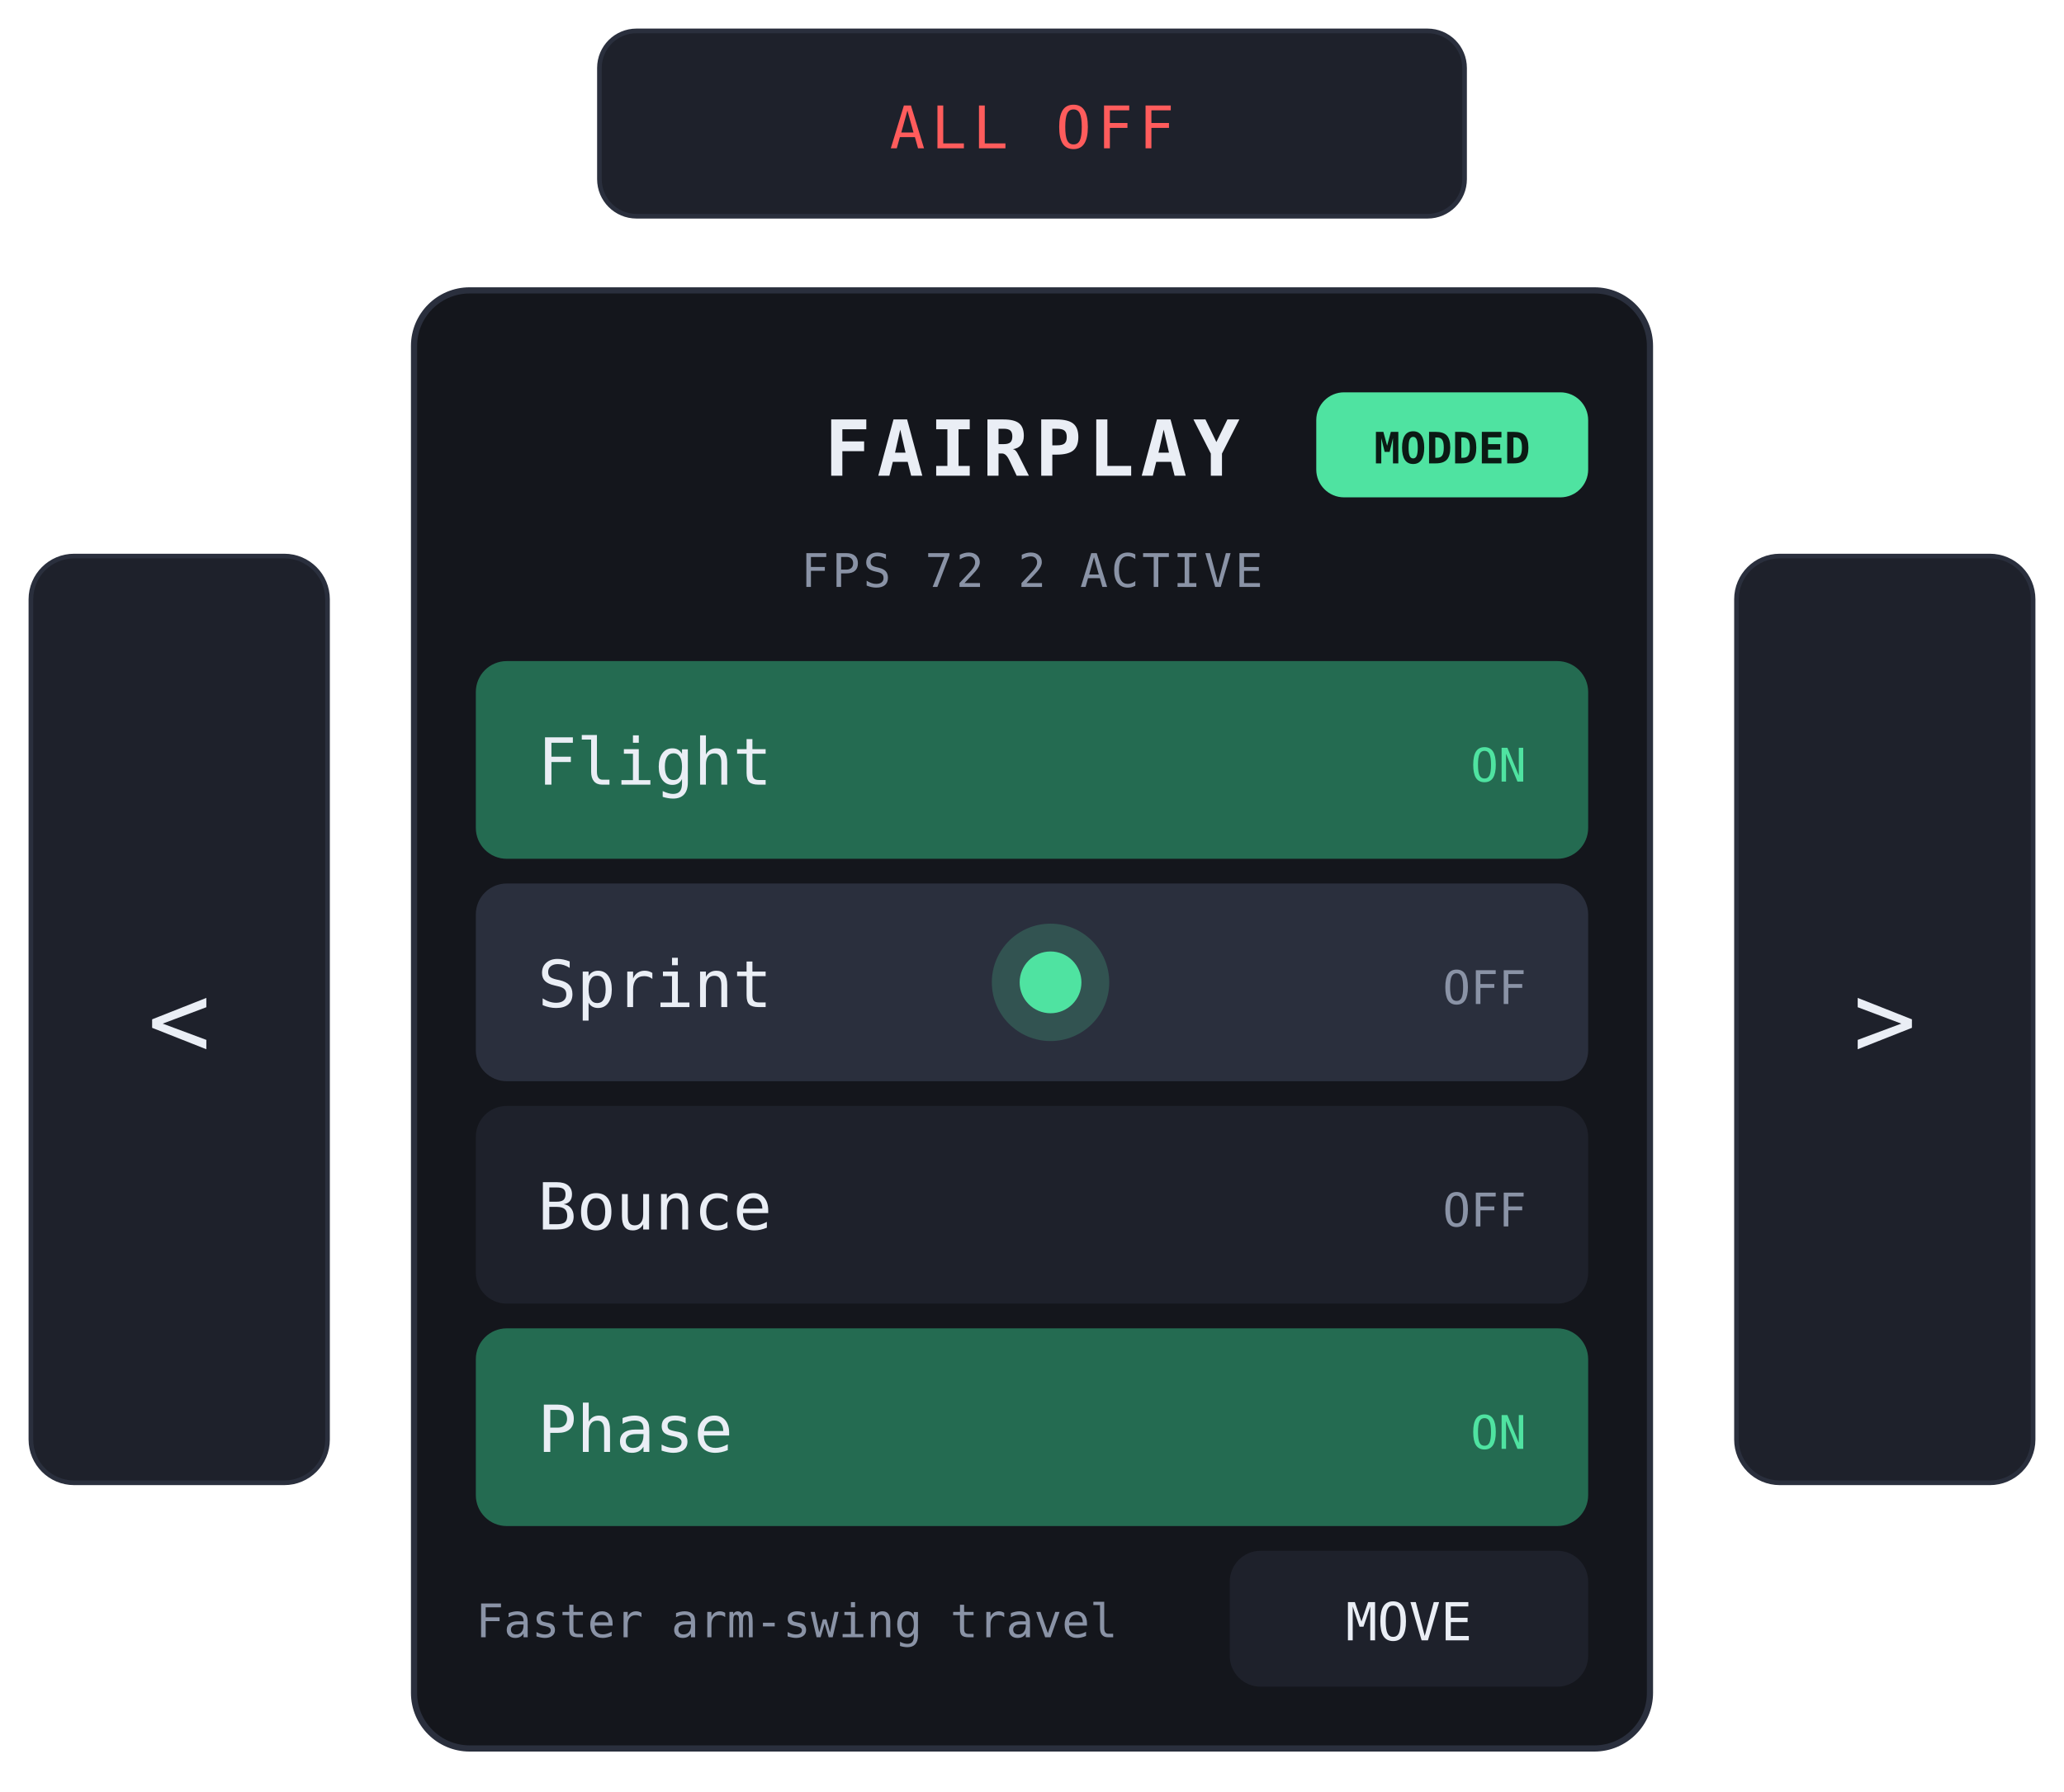
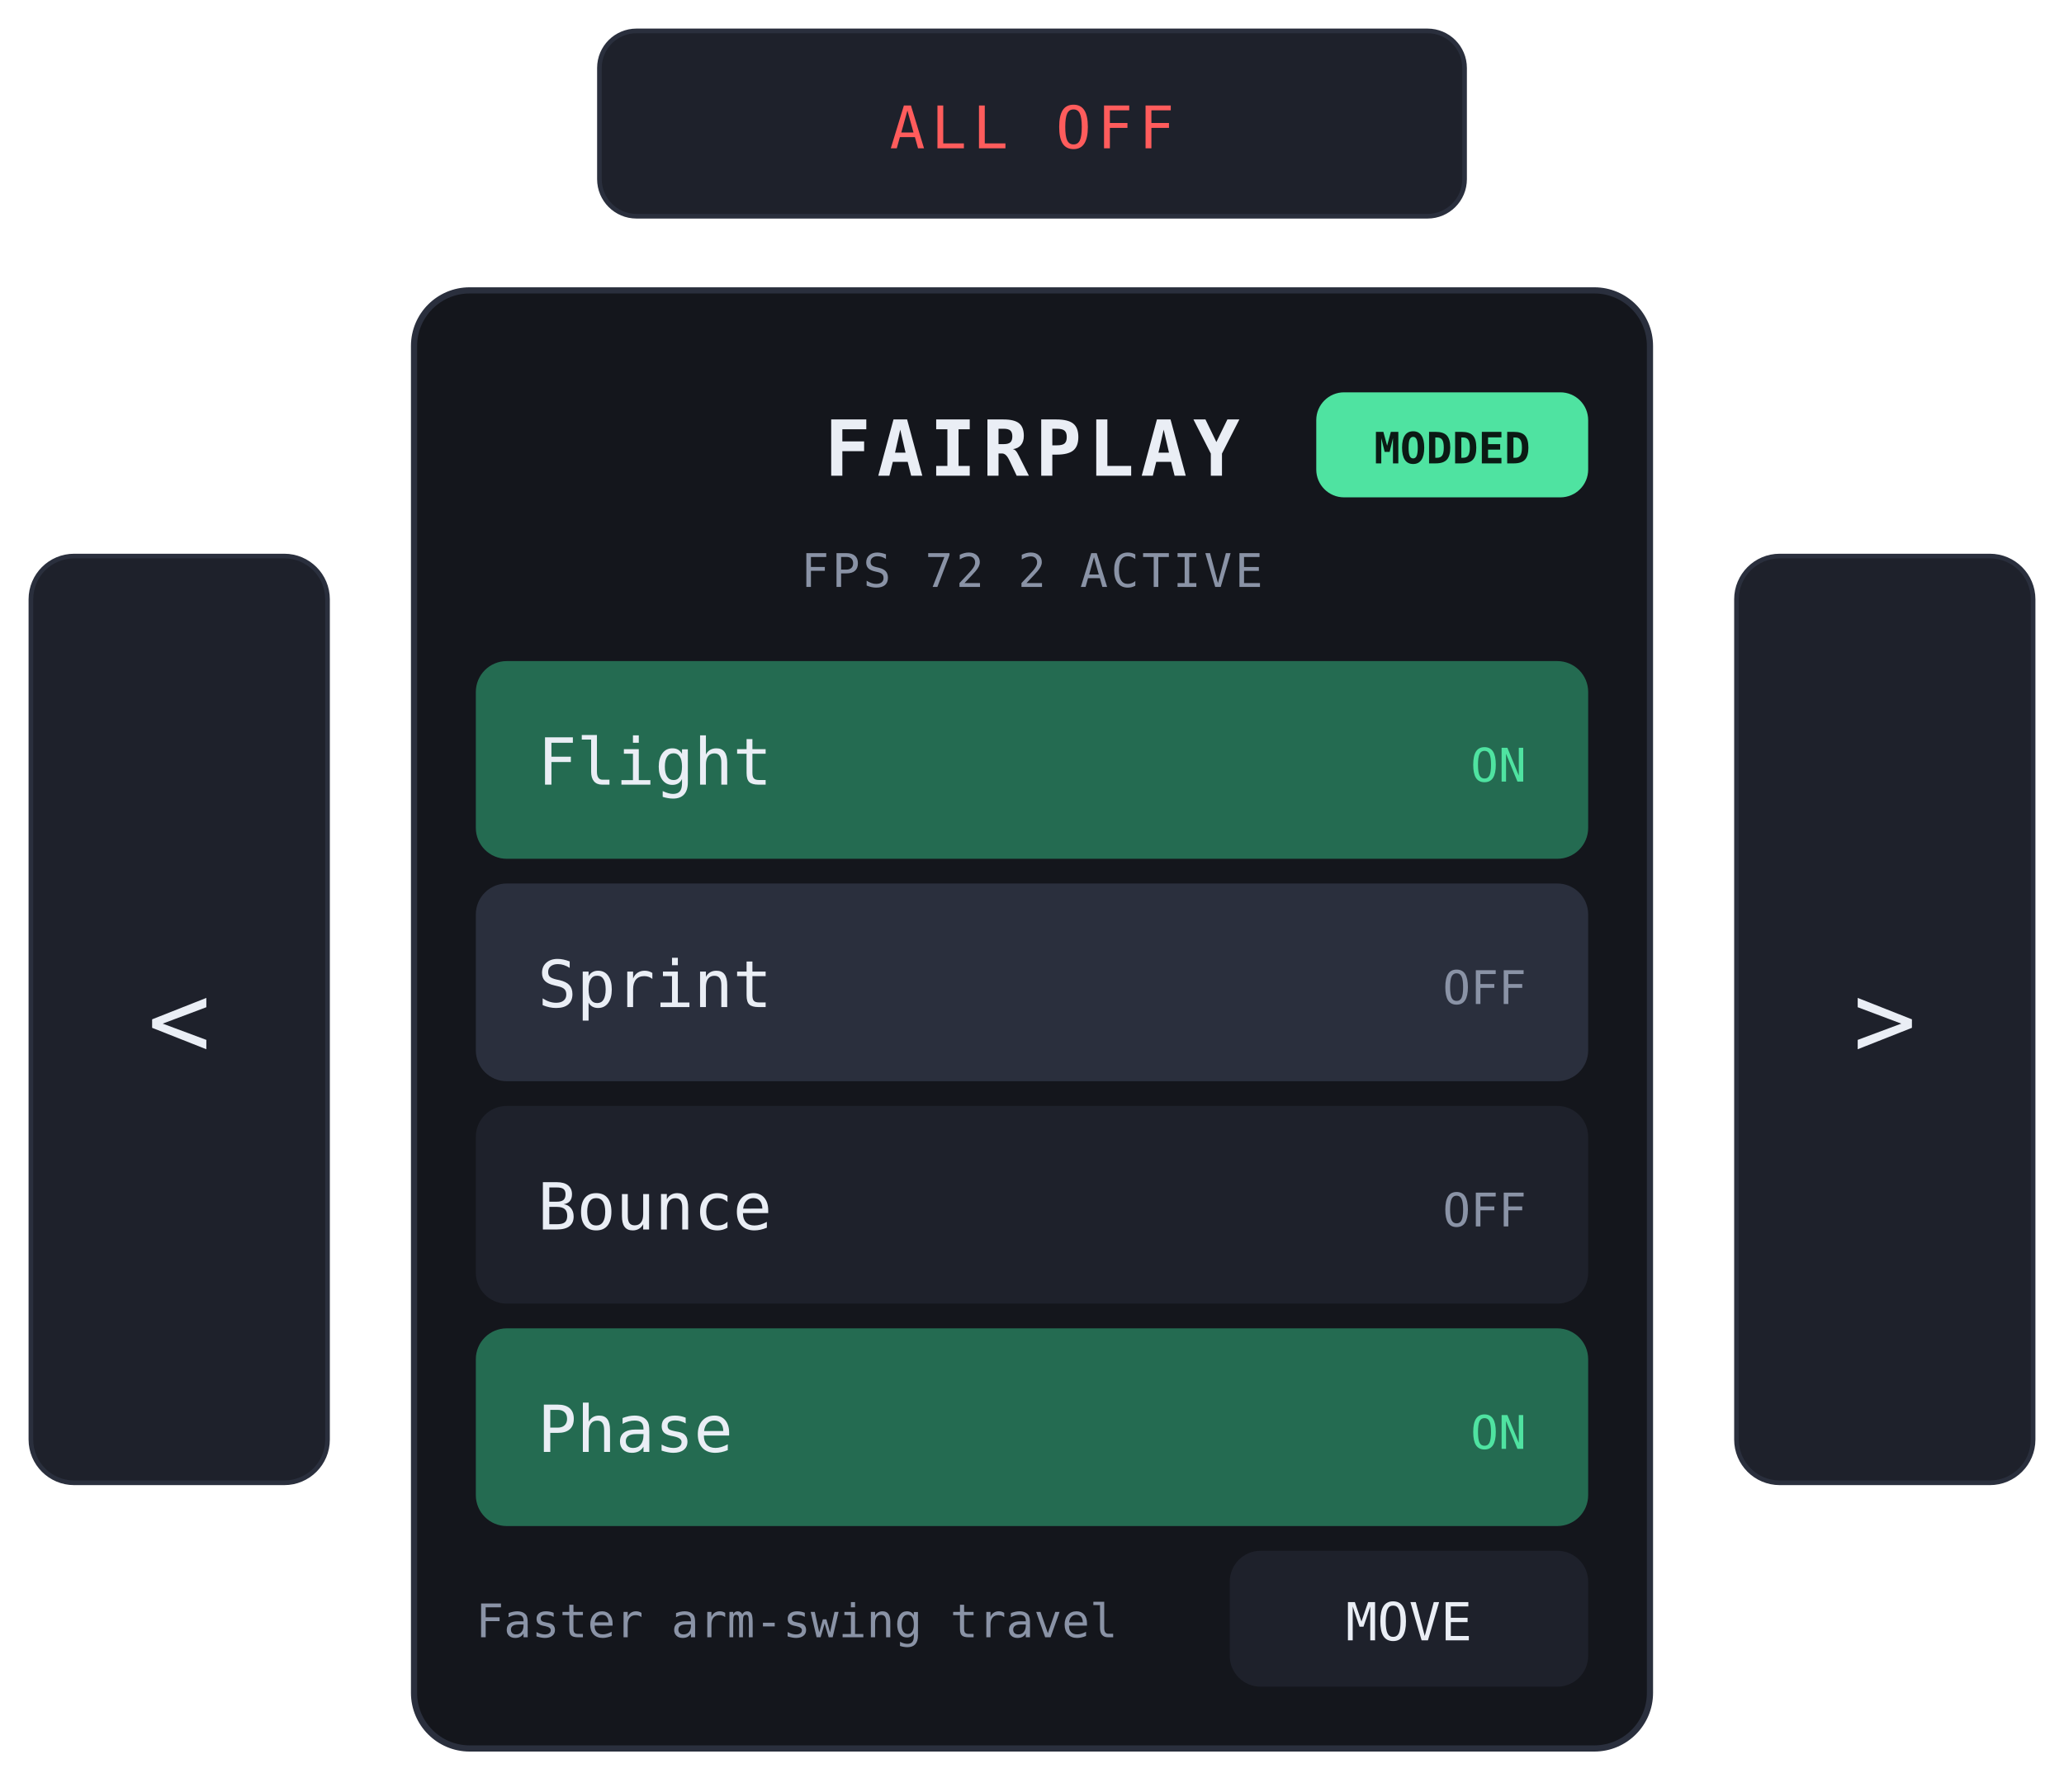
<svg xmlns="http://www.w3.org/2000/svg" viewBox="-10 -10 668 580" width="668" height="580" role="img" aria-label="The FairPlay slab: top panic bar, seven-row slab, page wings">
  <style>
    .t     { font-family: ui-monospace, "SF Mono", Menlo, Consolas, monospace; }
    .slab  { fill: #1E212B; stroke: #2A2F3D; stroke-width: 1.5; }
    .row   { fill: #1E212B; }
    .rowOn { fill: #246B51; }
    .rowHi { fill: #2A2F3D; }
    .lbl   { font-size: 21px; fill: #EAEEF5; }
    .val   { font-size: 15px; fill: #8A93A6; text-anchor: end; }
    .valOn { font-size: 15px; fill: #4FE3A1; text-anchor: end; }
    .muted { font-size: 15px; fill: #8A93A6; }
    .wing  { font-size: 34px; fill: #EAEEF5; text-anchor: middle; }
  </style>
  <rect class="slab" x="184" y="0" width="280" height="60" rx="12" stroke="#FF5C5C" />
  <text class="t" x="324" y="38" font-size="19" fill="#FF5C5C" text-anchor="middle" letter-spacing="2">ALL OFF</text>
  <rect class="slab" x="0" y="170" width="96" height="300" rx="14" />
  <text class="t wing" x="48" y="332">&lt;</text>
  <rect class="slab" x="552" y="170" width="96" height="300" rx="14" />
  <text class="t wing" x="600" y="332">&gt;</text>
  <rect x="124" y="84" width="400" height="472" rx="18" fill="#14161C" stroke="#2A2F3D" stroke-width="2" />
  <text class="t" x="324" y="144" font-size="25" font-weight="700" fill="#EAEEF5" text-anchor="middle" letter-spacing="2">FAIRPLAY</text>
  <text class="t muted" x="324" y="180" text-anchor="middle" letter-spacing="1">FPS 72    2 ACTIVE</text>
  <rect x="416" y="117" width="88" height="34" rx="9" fill="#4FE3A1" />
  <text class="t" x="460" y="140" font-size="14" font-weight="700" fill="#0B1A14" text-anchor="middle">MODDED</text>
  <rect class="rowOn" x="144" y="204" width="360" height="64" rx="10" />
  <text class="t lbl" x="164" y="244">Flight</text>
  <text class="t valOn" x="484" y="243">ON</text>
  <rect class="rowHi" x="144" y="276" width="360" height="64" rx="10" />
  <text class="t lbl" x="164" y="316">Sprint</text>
  <text class="t val" x="484" y="315">OFF</text>
  <rect class="row" x="144" y="348" width="360" height="64" rx="10" />
  <text class="t lbl" x="164" y="388">Bounce</text>
  <text class="t val" x="484" y="387">OFF</text>
  <rect class="rowOn" x="144" y="420" width="360" height="64" rx="10" />
  <text class="t lbl" x="164" y="460">Phase</text>
  <text class="t valOn" x="484" y="459">ON</text>
  <text class="t muted" x="144" y="520">Faster arm-swing travel</text>
  <rect class="row" x="388" y="492" width="116" height="44" rx="10" />
  <text class="t" x="446" y="521" font-size="17" fill="#EAEEF5" text-anchor="middle">MOVE</text>
-   <circle cx="330" cy="308" r="19" fill="#4FE3A1" opacity="0.2" />
-   <circle cx="330" cy="308" r="10" fill="#4FE3A1" />
</svg>
